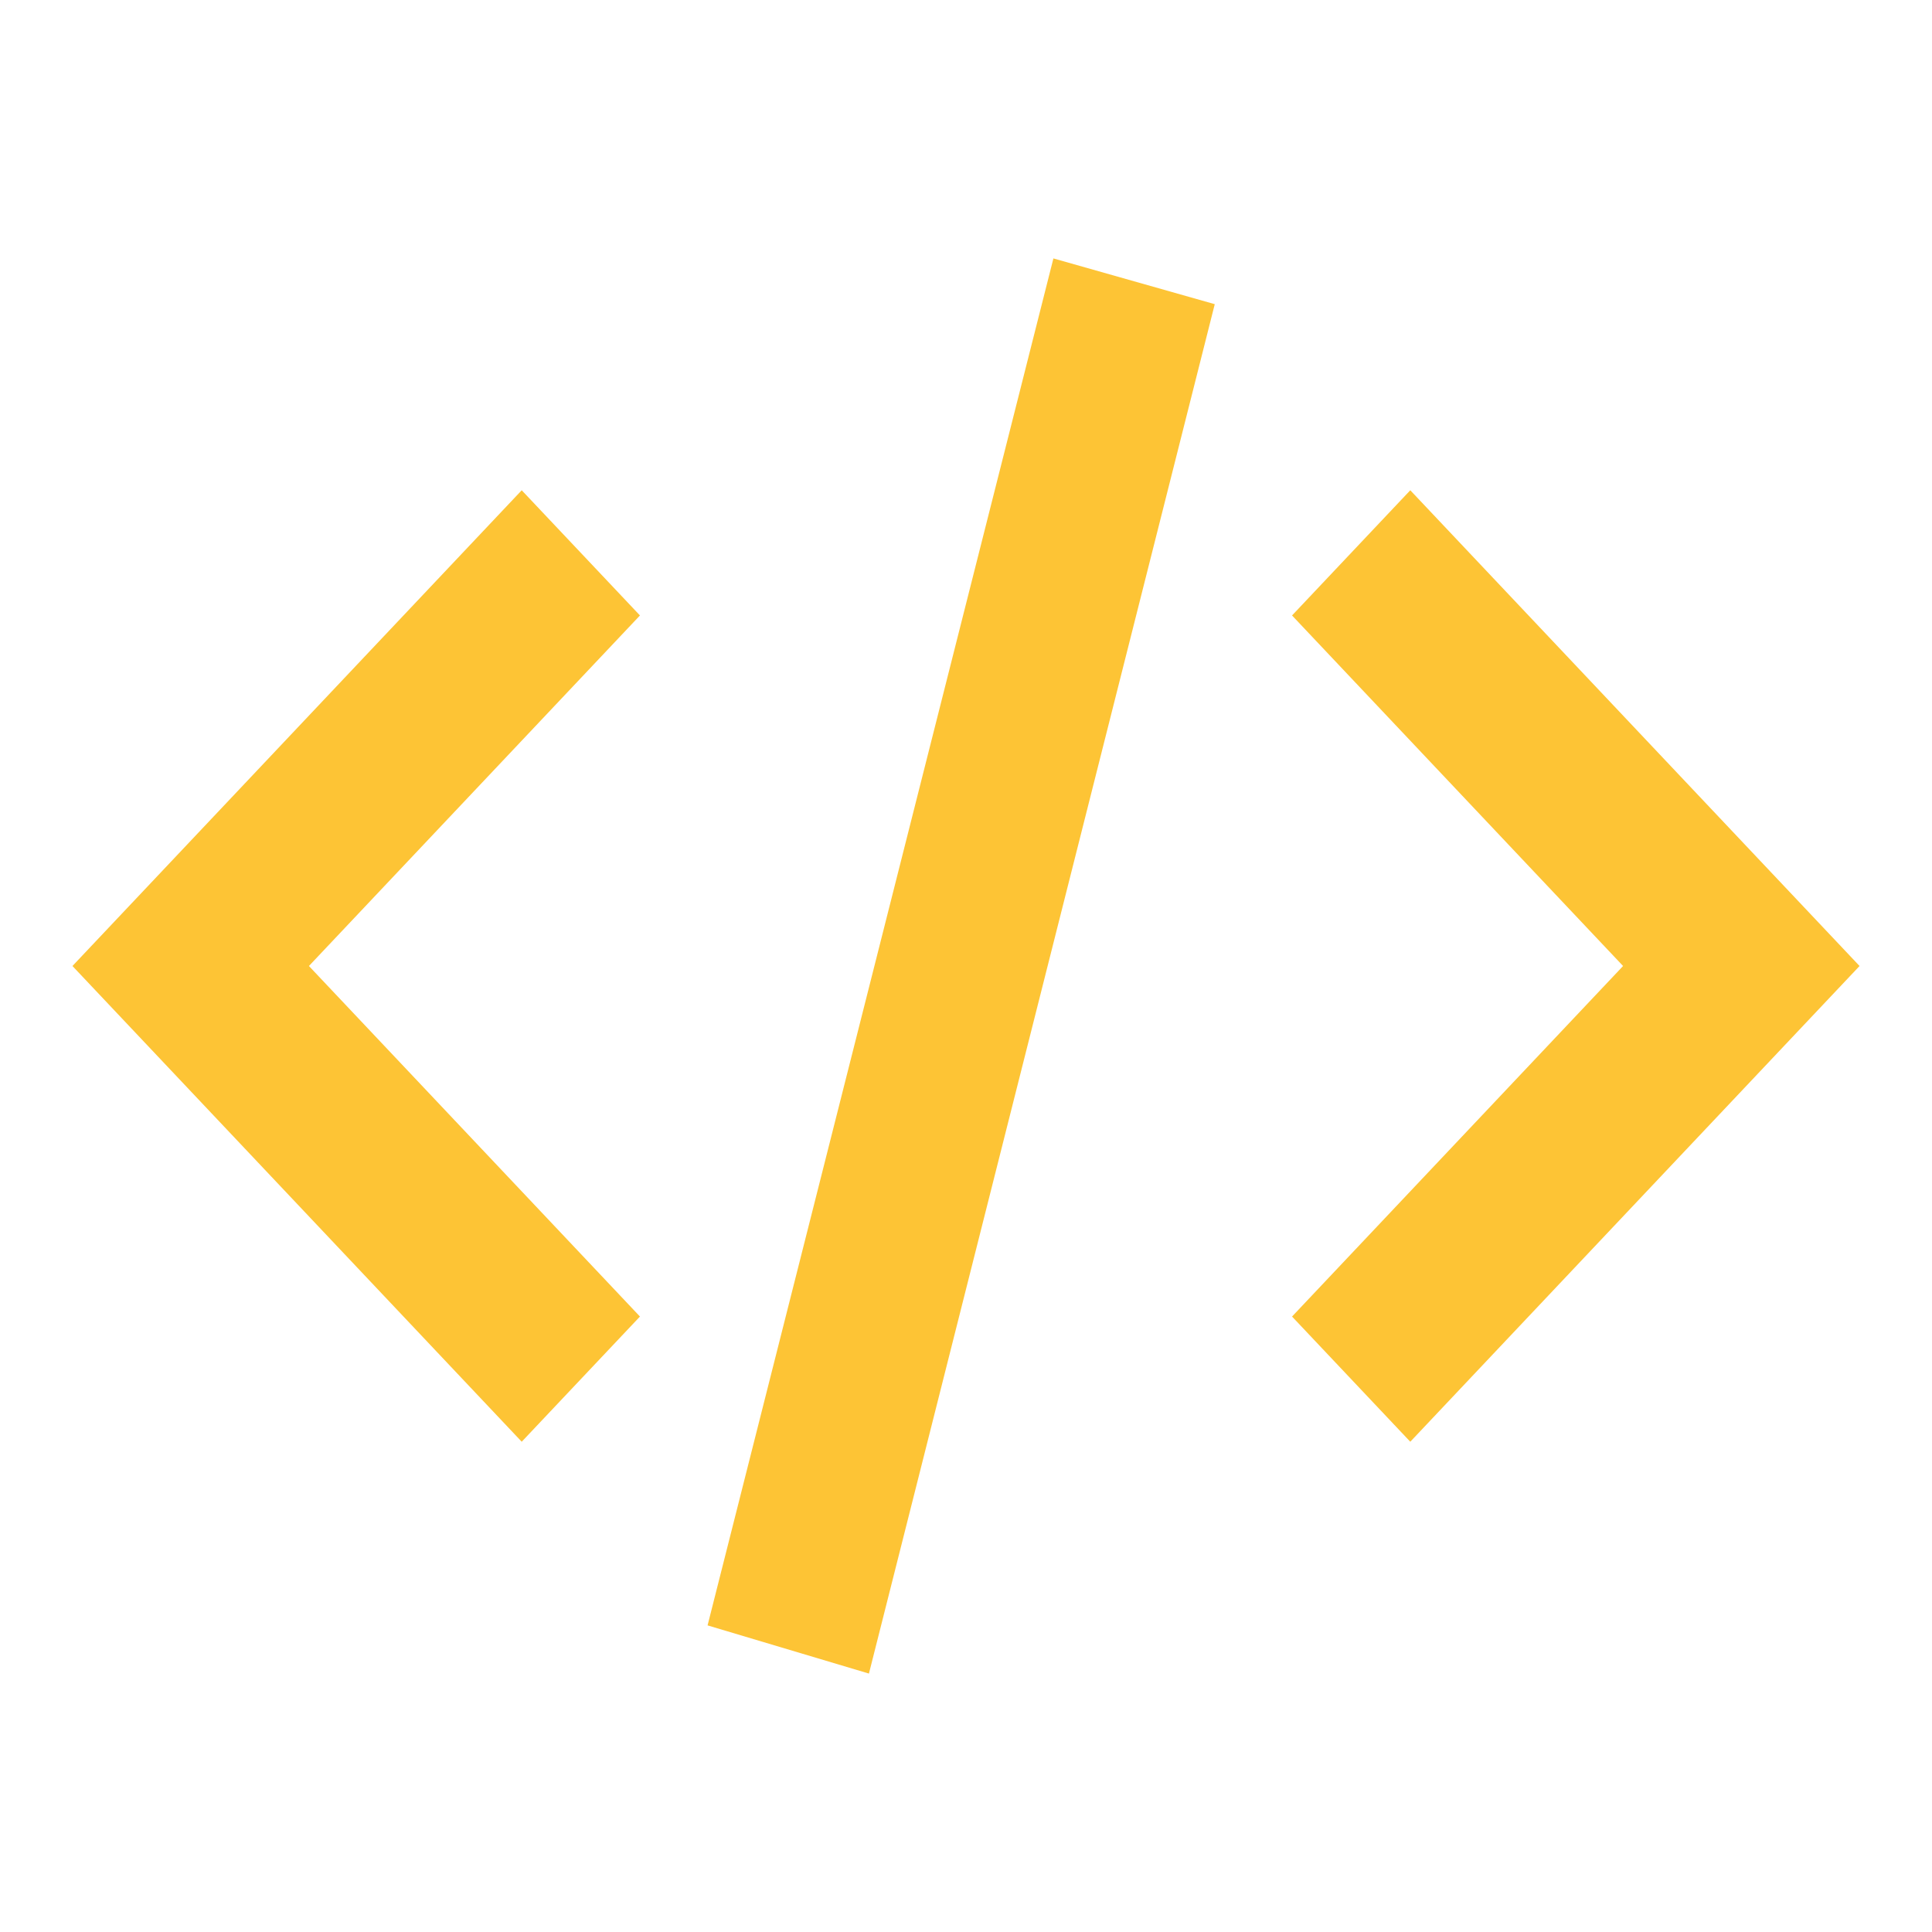
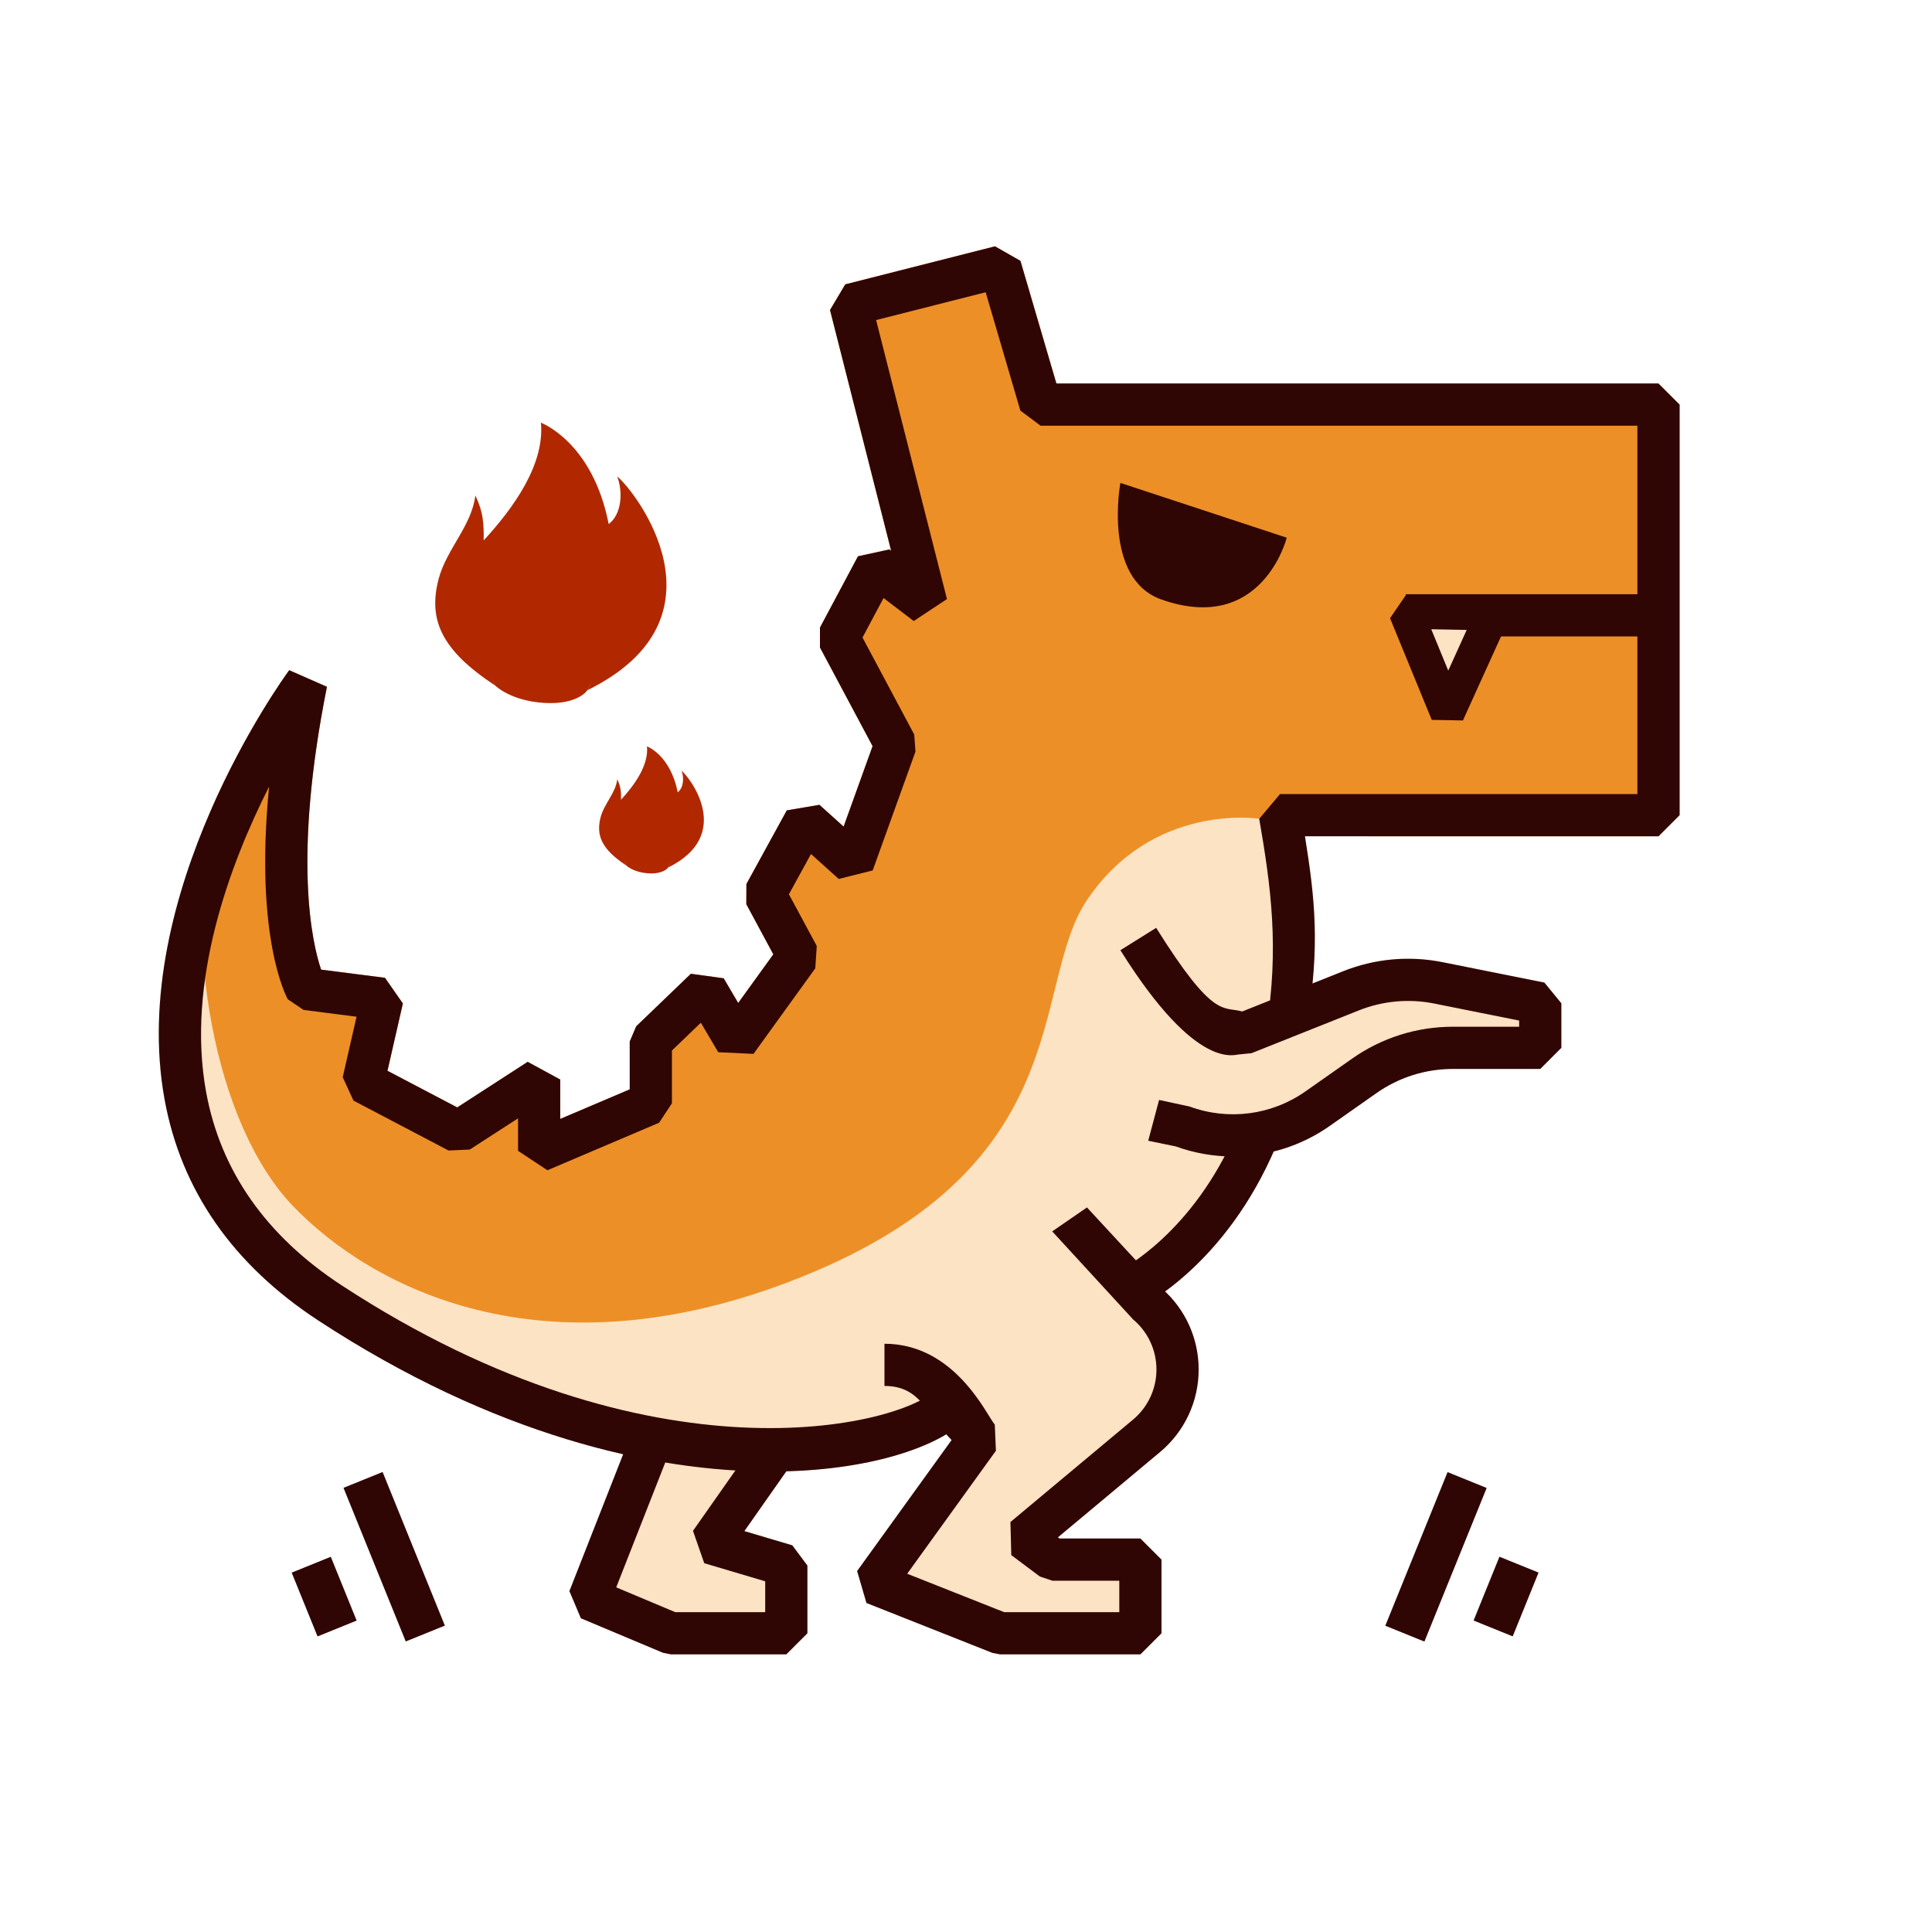
- <svg xmlns="http://www.w3.org/2000/svg" width="50" height="50" viewBox="0 0 50 50" fill="none">
-   <path fill-rule="evenodd" clip-rule="evenodd" d="M18.312 42.065L27.262 6.688L31.438 7.872L22.488 43.312L18.312 42.065Z" fill="#fdc435" />
-   <path fill-rule="evenodd" clip-rule="evenodd" d="M13.502 12.688L16.562 15.928L7.995 25L16.562 34.072L13.502 37.312L1.875 25L13.502 12.688Z" fill="#fdc435" />
-   <path fill-rule="evenodd" clip-rule="evenodd" d="M36.498 12.688L33.438 15.928L42.005 25L33.438 34.072L36.498 37.312L48.125 25L36.498 12.688Z" fill="#fdc435" />
+ <svg xmlns="http://www.w3.org/2000/svg" width="800px" height="800px" viewBox="0 0 1024 1024" class="icon" version="1.1">
+   <path d="M879.028 203.277H559.911l-19.06-65.018-13.486-7.694-79.352 20.153-8.087 13.591 32.411 127.623-0.94-0.717-16.65 3.634-20.152 37.788v10.529l27.896 52.297-15.354 42.652-12.823-11.537-17.291 2.934-21.411 39.048-0.044 10.683 14.316 26.578-18.622 25.781-7.694-13.082-17.392-2.396-28.971 27.845-3.433 8.065v25.355l-36.831 15.67v-20.873l-17.261-9.39-37.34 24.161-36.969-19.414 8.155-35.695-9.48-13.583-33.853-4.344c-4.73-13.941-15.146-58.723 3.088-149.897l-19.989-8.8c-3.513 4.795-85.815 118.703-66.081 227.416 8.738 48.131 36.182 87.602 81.577 117.308 58.261 38.126 113.201 59.903 161.503 70.838L301.8 843.32l6.077 14.4 43.457 18.262 4.332 0.874h61.09l11.185-11.185v-35.899l-8.002-10.722-25.403-7.54 22.244-31.687c38.495-1.064 67.92-9.498 84.787-19.604a66.58 66.58 0 0 0 2.791 3.043l-50.069 69.417 4.948 16.94 66.758 26.451 4.121 0.787h74.317l11.185-11.185v-39.049l-11.185-11.185H561.56l-0.83-0.622 54.114-45.205a56.864 56.864 0 0 0 20.466-43.756c0-15.734-6.448-30.6-17.783-41.34 15.295-11.2 39.943-34.087 57.577-74.211a89.004 89.004 0 0 0 29.645-13.515l24.754-17.388c11.956-8.4 26.007-12.841 40.624-12.841h46.235l11.185-11.185v-23.618l-8.986-10.966-53.946-10.813a92.828 92.828 0 0 0-52.756 4.809l-16.193 6.458c2.909-29.346 0.317-50.997-4.015-78.002h187.377l11.185-11.185V214.462l-11.185-11.185z" fill="#FCE3C3" />
+   <path d="M559.911 203.277l-19.06-65.018-13.486-7.694-79.352 20.153-8.087 13.591 32.411 127.623-0.94-0.717-16.65 3.634-20.152 37.788v10.529l27.896 52.297-15.354 42.652-12.823-11.537-17.291 2.934-21.411 39.048-0.044 10.683 14.316 26.578-18.622 25.781-7.694-13.082-17.392-2.396-28.971 27.845-3.433 8.065v25.355l-36.831 15.67v-20.873l-17.261-9.39-37.34 24.161-36.969-19.414 8.155-35.695-9.48-13.583-33.853-4.344c-4.73-13.941-15.146-58.723 3.088-149.897l-19.989-8.8c-1.726 2.356-22.462 31.05-40.777 72.514-15.495 70.715 0.845 167.923 42.855 211.574 42.014 43.655 131.834 89.688 262.033 40.39C573.468 620.61 545.321 522.858 576.112 477.07c34.974-52.007 91.302-43.105 91.302-43.105l57.126 9.277h154.488l11.185-11.185V214.462l-11.185-11.185H559.911z" fill="#ED8F27" />
+   <path d="M604.435 876.857h-74.317l-4.121-0.787-66.759-26.451-4.948-16.94 50.069-69.417c-13.114-13.377-16.08-28.679-35.58-28.679v-22.369c37.435 0 54.215 37.905 58.489 42.882l0.586 13.832-47.017 65.185 51.416 20.375h60.998v-16.679h-35.418l-6.71-2.235-15.117-11.334-0.459-17.534 64.96-54.264a34.55 34.55 0 0 0 12.434-26.585 34.55 34.55 0 0 0-12.434-26.582l-2.039-2.238-40.771-44.378 18.415-12.692 39.952 43.187c12.252 10.825 19.246 26.298 19.246 42.704a56.864 56.864 0 0 1-20.466 43.756l-54.114 45.205 0.83 0.622h42.875l11.185 11.185v39.049l-11.185 11.182zM416.756 876.857h-61.09l-4.332-0.874-43.457-18.263-6.077-14.399 33.365-84.942 20.818 8.178-29.37 74.772 31.307 13.158h47.652v-16.366l-32.306-9.59-5.971-17.148 34.639-49.341 18.307 12.852-25.705 36.616 25.403 7.54 8.002 10.723v35.899z" fill="#300604" />
+   <path d="M408.575 779.944c-62.543 0.004-146.952-19.246-239.787-79.997-45.394-29.706-72.838-69.177-81.577-117.308-19.734-108.712 62.568-222.62 66.081-227.415l19.989 8.8c-18.233 91.174-7.817 135.957-3.088 149.897l33.853 4.344 9.48 13.583-8.155 35.695 36.969 19.414 37.34-24.161 17.261 9.39v20.873l36.831-15.67v-25.355l3.433-8.065 28.971-27.845 17.392 2.396 7.694 13.082 18.622-25.781-14.316-26.578 0.044-10.683 21.411-39.048 17.291-2.934 12.823 11.537 15.354-42.652-27.896-52.297v-10.529l20.152-37.788 16.65-3.634 0.94 0.717-32.411-127.623 8.087-13.591 79.352-20.153 13.486 7.694 19.06 65.018h319.117l11.185 11.185v217.595l-11.185 11.185H691.652c5.29 32.983 7.992 57.971 1.237 98.756l-21.812 3.457c7.071-42.696 2.523-75.755-3.663-111.49l11.021-13.093h189.409V225.646h-316.31l-10.734-8.039-18.382-62.707-58.057 14.742 37.551 147.873-17.618 11.651-15.994-12.19-11.156 20.924 27.423 51.416 0.652 9.051-22.671 62.98-18.004 4.525-14.694-13.224-11.702 21.336 14.756 27.397-0.782 11.854-32.75 45.347-18.707-0.881-9.197-15.634-15.324 14.727v27.988l-6.805 10.292-59.201 25.191-15.565-10.292v-17.229l-25.566 16.541-11.276 0.513-50.382-26.45-5.705-12.393 7.329-32.073-28.082-3.601-8.334-5.625c-0.874-1.558-17.793-33.034-9.925-112.742-20.964 41.462-44.01 103.502-33.398 161.807 7.613 41.823 31.771 76.309 71.801 102.504 165.429 108.261 296.228 74.114 314.723 55.618l15.816 15.816c-13.881 13.883-50.836 27.282-102.999 27.285z" fill="#300604" />
+   <path d="M603.565 693.288l-9.692-20.163 4.846 10.082-4.889-10.06c0.385-0.189 38.56-19.449 61.756-74.047l20.585 8.745c-26.677 62.797-70.746 84.548-72.606 85.443zM745.07 314.958h129.935v22.369H745.07z" fill="#300604" />
+   <path d="M653.554 612.965a88.946 88.946 0 0 1-30.339-5.33l-14.635-3.016L614.333 583l16.127 3.463a66.677 66.677 0 0 0 61.432-7.981l24.751-17.388c15.743-11.057 34.239-16.905 53.484-16.905h35.051v-3.27l-44.961-9.011a70.521 70.521 0 0 0-40.071 3.652l-56.776 22.642-6.124 0.619c-2.115-0.379-22.216 10.667-63.416-55.188l18.962-11.862c30.67 49.017 35.447 41.415 45.616 44.331l53.452-21.317c16.791-6.699 35.024-8.359 52.756-4.809l53.946 10.813 8.986 10.966v23.618l-11.185 11.185h-46.235c-14.618 0-28.668 4.442-40.624 12.842l-24.754 17.388a89.067 89.067 0 0 1-51.196 16.177z" fill="#300604" />
+   <path d="M734.235 861.672l33-81.426 20.73 8.402-32.998 81.426zM801.765 867.314l-20.731-8.402 13.704-33.817 20.732 8.402z" fill="#300604" />
+   <path d="M215.058 870.01l-32.999-81.427 20.732-8.402 32.999 81.426zM154.596 833.525l20.732-8.402 13.705 33.818-20.732 8.401z" fill="#300604" />
+   <path d="M593.829 255.953l88.179 29.046s-12.991 51.601-66.423 32.75c-31.277-11.036-21.756-61.796-21.756-61.796z" fill="#300604" />
+   <path d="M745.07 324.249l22.111 53.888 24.047-52.997z" fill="#FCE3C3" />
+   <path d="M775.376 381.855l-16.521-0.303-22.11-53.888 8.5-12.414 46.158 0.891 8.021 12.717-24.048 52.997z m-16.777-48.343l8.998 21.929 9.785-21.566-18.783-0.363z" fill="#300604" />
+   <path d="M262.403 363.322s8.039 8.12 26.008 9.23 22.886-6.701 22.886-6.701l28.651-48.029-34.328-49.225-35.169 15.317-22.901 45.142 14.853 34.266z" fill="#B12800" />
+   <path d="M262.403 363.322c-8.077-20.119-2.497-31.056 5.466-40.865 8.542-11.245 11.191-22.363 11.191-22.363s5.87 8.21 2.642 20.764c11.504-11.552 14.666-30.977 13.652-38.397 23.376 18.611 31.803 56.9 15.943 83.389 77.905-38.354 25.176-105.865 15.826-113.31 2.968 7.541 2.702 19.787-4.501 25.228-8.584-43.694-35.923-53.721-35.923-53.721 2.063 22.2-14.563 45.208-30.339 62.382 0.054-8.826-0.072-14.719-4.415-23.817-1.973 16.065-14.973 28.015-19.39 43.929-5.755 21.719 1.097 37.839 29.848 56.781z" fill="#B12800" />
+   <path d="M331.907 458.698s3.643 3.68 11.785 4.182c8.143 0.503 10.371-3.037 10.371-3.037l12.983-21.764-15.556-22.306-15.937 6.941-10.378 20.456 6.732 15.528z" fill="#B12800" />
+   <path d="M331.907 458.698c-3.66-9.117-1.131-14.073 2.477-18.518 3.871-5.095 5.071-10.134 5.071-10.134s2.66 3.721 1.197 9.409c5.213-5.235 6.646-14.037 6.187-17.4 10.593 8.434 14.411 25.784 7.224 37.787 35.303-17.38 11.408-47.973 7.171-51.346 1.345 3.417 1.225 8.966-2.039 11.432-3.89-19.8-16.278-24.343-16.278-24.343 0.935 10.06-6.599 20.486-13.748 28.268 0.025-3.999-0.033-6.67-2.001-10.792-0.894 7.28-6.785 12.695-8.786 19.906-2.609 9.843 0.496 17.147 13.525 25.731z" fill="#B12800" />
</svg>
